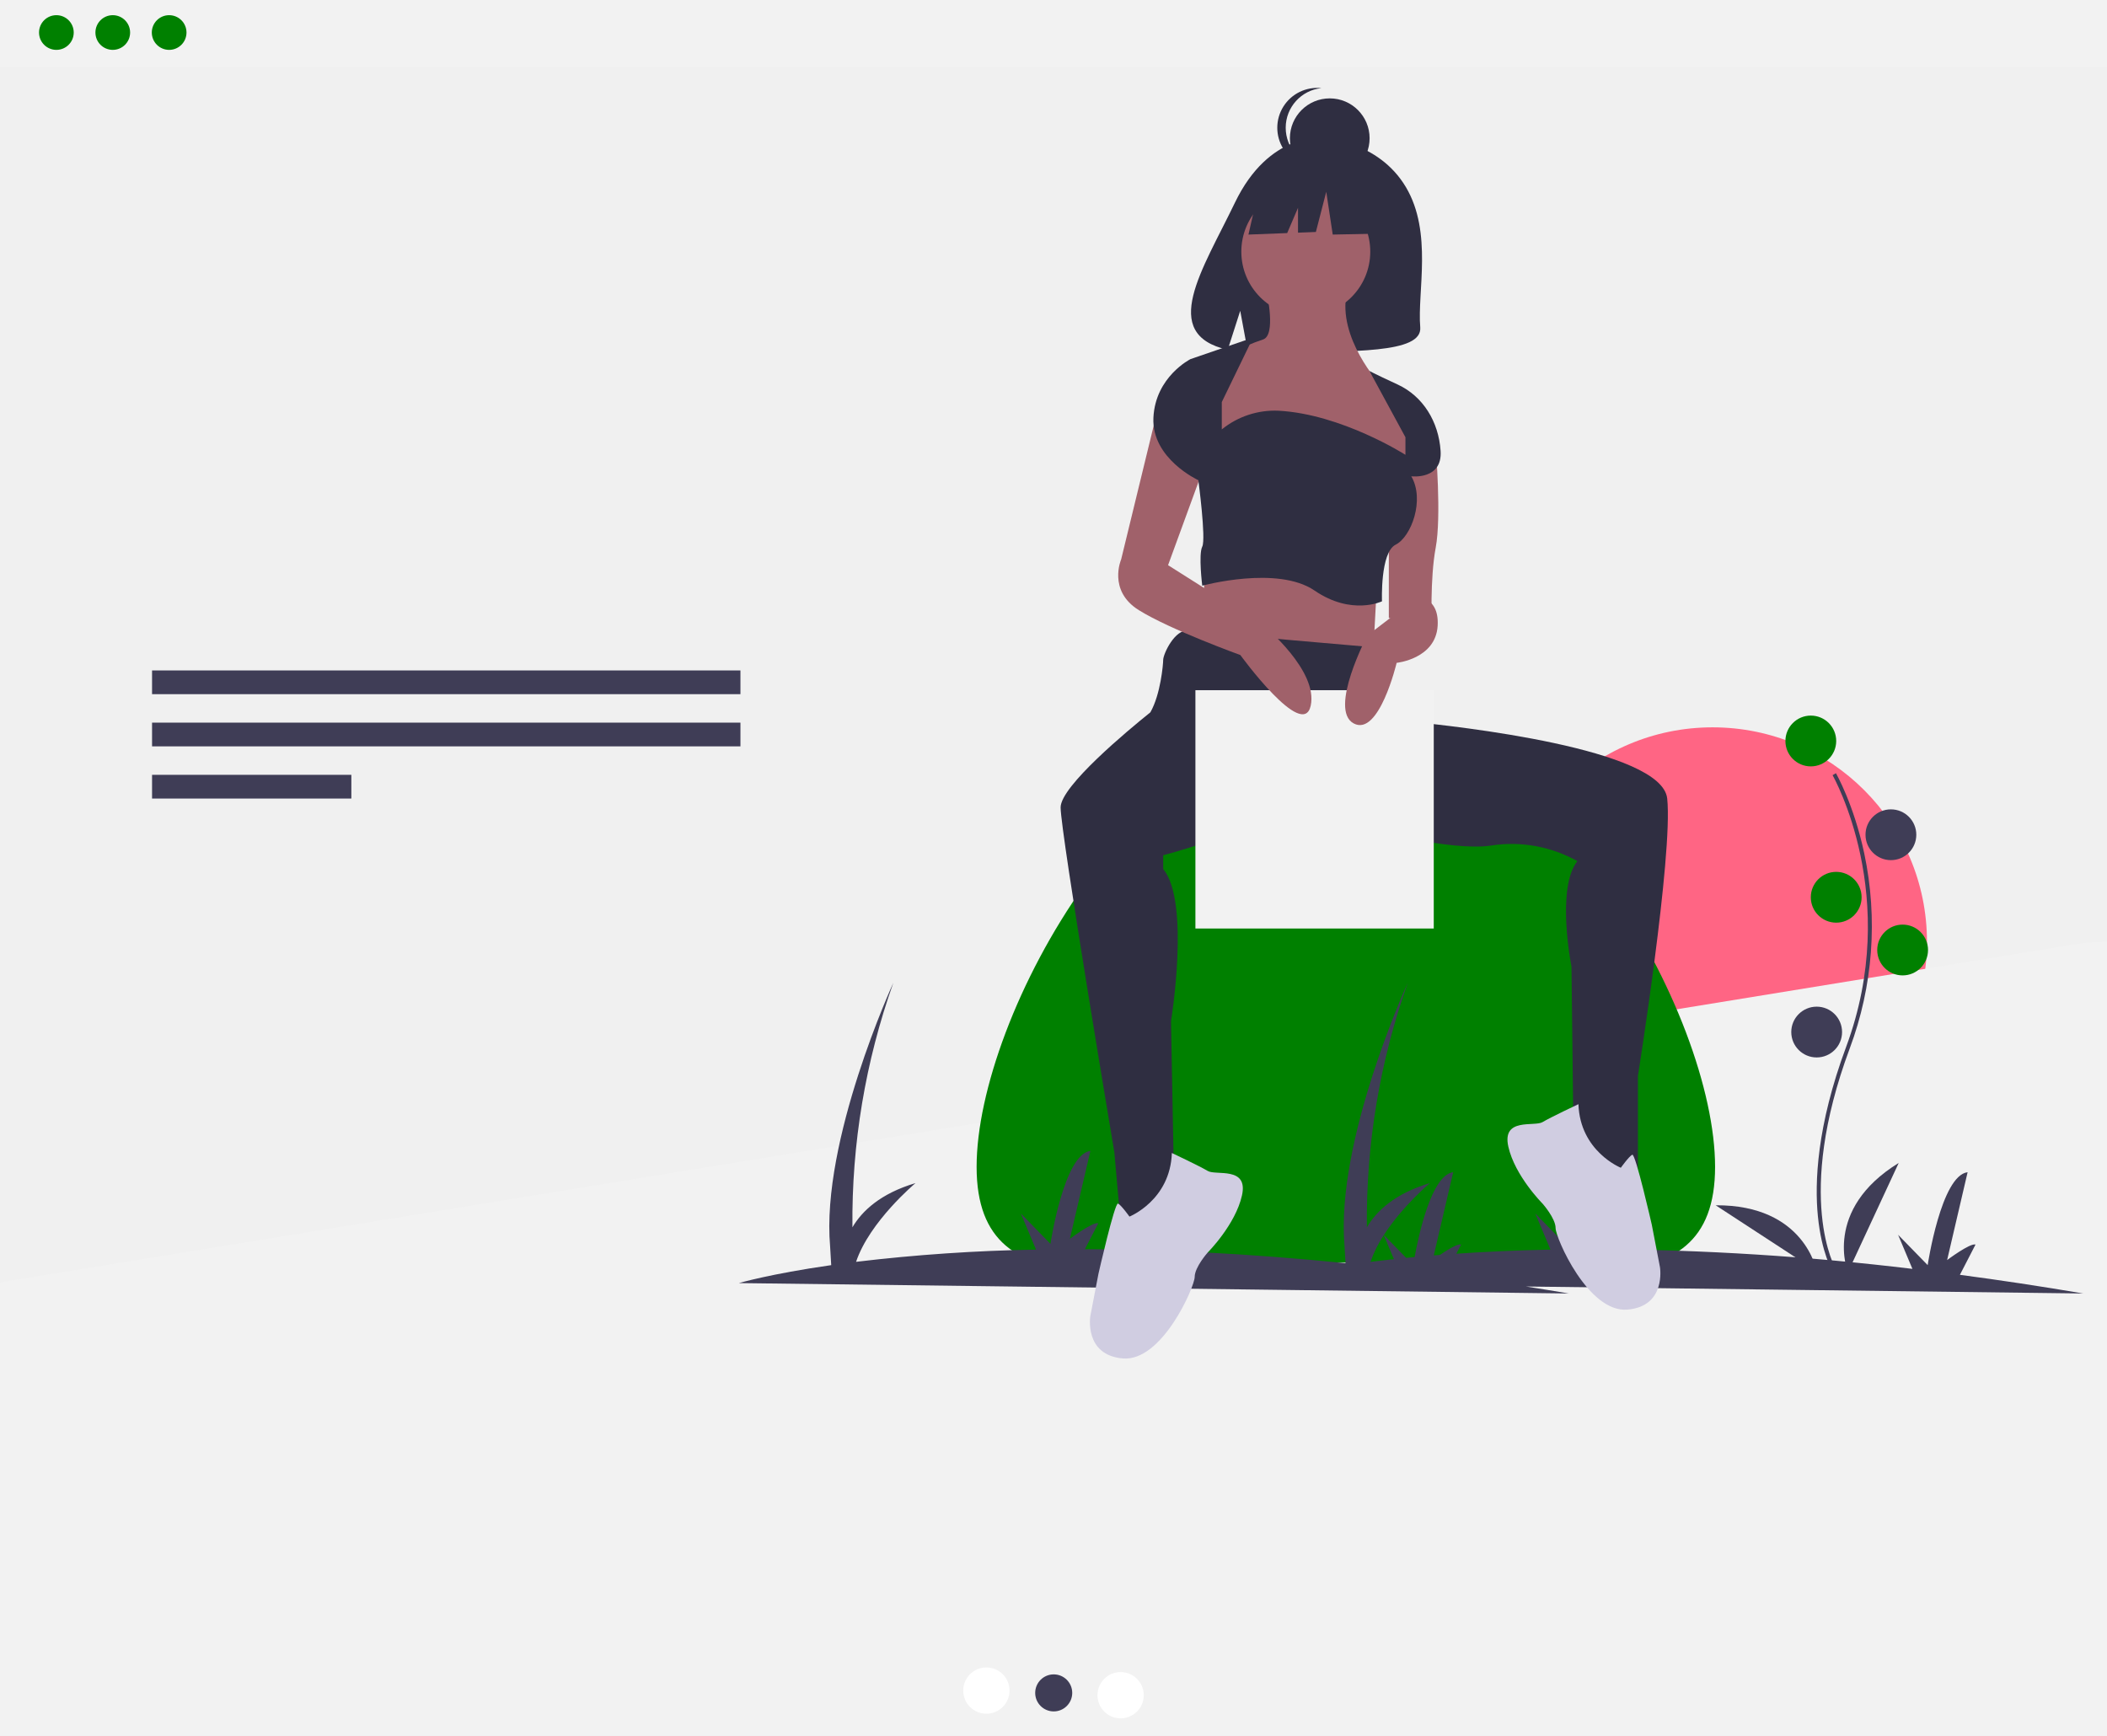
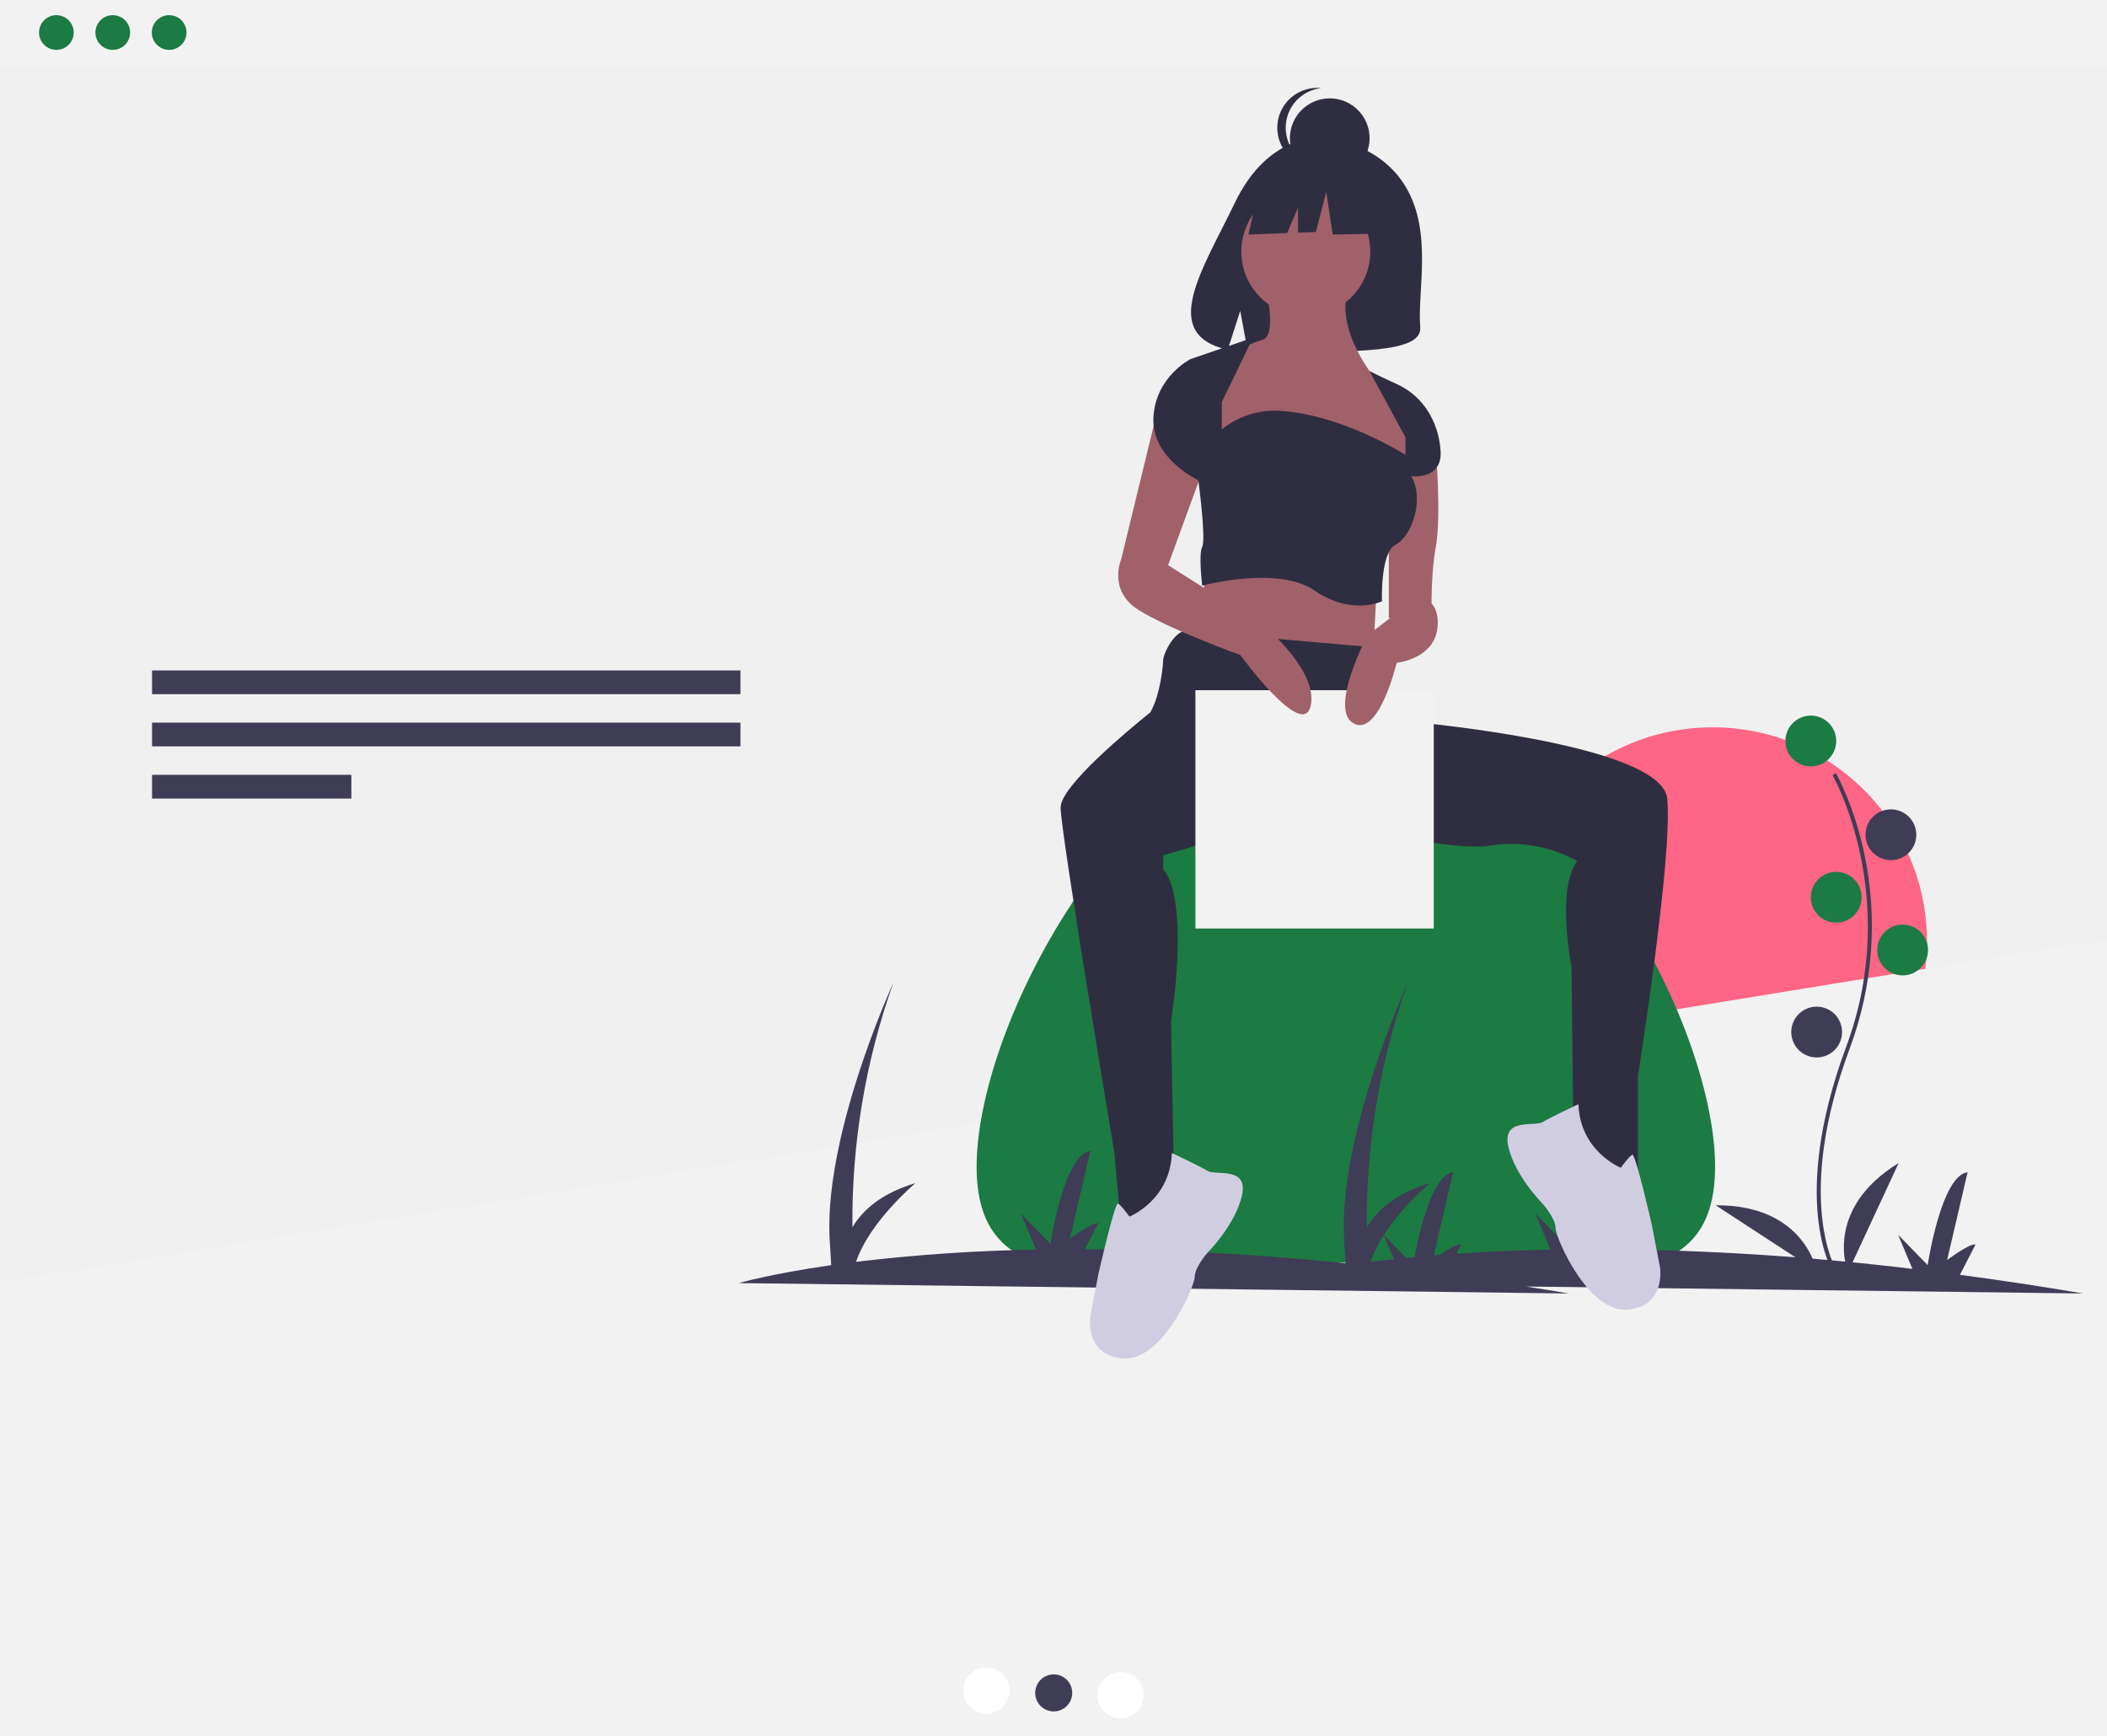
<svg xmlns="http://www.w3.org/2000/svg" id="a8771333-170f-4b31-b00f-586a01436e20" width="825.318" height="679.903" data-name="Layer 1" viewBox="0 0 825.318 679.903">
  <circle cx="670.821" cy="368.904" r="83.979" fill="#ff6584" />
  <rect width="825.318" height="26.257" x="0" fill="#f2f2f2" />
-   <circle cx="22.085" cy="12.741" r="6.795" fill="green" />
-   <circle cx="44.17" cy="12.741" r="6.795" fill="green" />
-   <circle cx="66.256" cy="12.741" r="6.795" fill="green" />
+   <circle cx="22.085" cy="12.741" r="6.795" fill="#1c7a43" />
+   <circle cx="44.17" cy="12.741" r="6.795" fill="#1c7a43" />
+   <circle cx="66.256" cy="12.741" r="6.795" fill="#1c7a43" />
  <polygon fill="#f2f2f2" points=".584 502.277 0 502.779 0 679.903 825.318 679.903 825.318 368.779 815.482 369.525 .584 502.277" />
  <rect width="230.47" height="9.293" x="59.561" y="262.641" fill="#3f3d56" />
  <rect width="230.47" height="9.293" x="59.561" y="283.086" fill="#3f3d56" />
  <rect width="78.063" height="9.293" x="59.561" y="303.531" fill="#3f3d56" />
  <circle cx="386.368" cy="662.269" r="9.066" fill="#fff" />
  <circle cx="412.659" cy="663.176" r="9.066" fill="#f2f2f2" />
  <circle cx="438.95" cy="664.082" r="9.066" fill="#fff" />
  <circle cx="412.742" cy="663.176" r="7.253" fill="#3f3d56" />
-   <path fill="green" d="M859.143,567.145c0,59.168-64.753,37.497-144.631,37.497S569.882,626.313,569.882,567.145,634.635,390.374,714.513,390.374,859.143,507.976,859.143,567.145Z" transform="translate(-187.3412 -110.0483)" />
+   <path fill="#1c7a43" d="M859.143,567.145c0,59.168-64.753,37.497-144.631,37.497S569.882,626.313,569.882,567.145,634.635,390.374,714.513,390.374,859.143,507.976,859.143,567.145Z" transform="translate(-187.3412 -110.0483)" />
  <path fill="#3f3d56" d="M1003.374,616.762q-25.128-4.257-48.332-7.312l6.115-11.857c-2.062-.716-11.122,6.074-11.122,6.074l8.025-34.417c-10.371,1.251-15.644,36.393-15.644,36.393L930.83,593.761l5.61,13.358a1069.834,1069.834,0,0,0-122.625-7.717l5.234-10.148c-2.062-.716-11.122,6.074-11.122,6.074l8.025-34.417c-10.371,1.251-15.644,36.393-15.644,36.393L788.721,585.422l5.941,14.148c-13.45.269-25.727.843-36.857,1.605l1.847-3.581c-1.308-.454-5.429,2.11-8.27,4.048-.819.064-1.62.13-2.425.196l7.599-32.587c-8.46,1.02-13.527,24.591-15.107,33.243-1.113.104-2.217.209-3.3.316l-8.742-8.964c7.323-11.363,18.043-20.331,18.043-20.331-13.734,4.085-20.939,10.93-24.703,17.311a277.197,277.197,0,0,1,16.022-95.775s-28.389,61.776-24.766,103.243l.388,6.589c-38.722-3.896-72.769-5.416-102.079-5.48l5.234-10.148c-2.062-.716-11.122,6.074-11.122,6.074l8.025-34.417c-10.371,1.251-15.644,36.393-15.644,36.393L587.217,585.422l5.941,14.148a688.819,688.819,0,0,0-70.492,4.788c5.294-15.809,23.278-30.844,23.278-30.844-13.734,4.085-20.939,10.93-24.703,17.311a277.197,277.197,0,0,1,16.022-95.775s-28.389,61.776-24.766,103.243l.433,7.363c-24.067,3.446-36.167,7.031-36.167,7.031L801.869,616.762q-8.504-1.441-16.782-2.736ZM729.378,593.887l3.955,9.418c-3.187.341-6.251.693-9.162,1.052A47.729,47.729,0,0,1,729.378,593.887Z" transform="translate(-187.3412 -110.0483)" />
  <path fill="#3f3d56" d="M905.17,608.102c-.176-.287-4.316-7.201-5.752-21.558-1.317-13.172-.47-35.374,11.044-66.345,21.814-58.672-5.027-106.011-5.301-106.483l1.324-.768c.07.12,6.996,12.189,11.087,31.409a137.025,137.025,0,0,1-5.675,76.376c-21.776,58.572-5.587,86.299-5.421,86.572Z" transform="translate(-187.3412 -110.0483)" />
-   <circle cx="709.299" cy="290.274" r="9.948" fill="green" />
+   <circle cx="709.299" cy="290.274" r="9.948" fill="#1c7a43" />
  <circle cx="740.674" cy="327.005" r="9.948" fill="#3f3d56" />
-   <circle cx="719.247" cy="351.493" r="9.948" fill="green" />
-   <circle cx="745.265" cy="372.155" r="9.948" fill="green" />
+   <circle cx="719.247" cy="351.493" r="9.948" fill="#1c7a43" />
+   <circle cx="745.265" cy="372.155" r="9.948" fill="#1c7a43" />
  <circle cx="711.594" cy="404.295" r="9.948" fill="#3f3d56" />
  <path fill="#3f3d56" d="M911.179,608.468s-9.948-24.488,19.896-42.853Z" transform="translate(-187.3412 -110.0483)" />
  <path fill="#3f3d56" d="M898.945,608.023s-4.527-26.041-39.569-25.817Z" transform="translate(-187.3412 -110.0483)" />
  <path fill="#2f2e41" d="M738.068,183.402c-10.912-18.438-32.501-19.298-32.501-19.298s-21.037-2.69-34.532,25.391c-12.579,26.174-29.939,51.446-2.795,57.574l4.903-15.26,3.036,16.396a106.204,106.204,0,0,0,11.614.198c29.069-.939,56.753.275,55.861-10.157C742.469,224.381,748.568,201.144,738.068,183.402Z" transform="translate(-187.3412 -110.0483)" />
  <polygon fill="#a0616a" points="472.074 222.167 469.778 263.49 537.12 270.378 539.415 227.524 516.458 212.985 472.074 222.167" />
  <path fill="#2f2e41" d="M840.395,422.897c-2.019-19.522-82.192-28.383-101.46-30.233l-7.204-4.203-2.296-24.488s-71.167-6.122-76.524-6.887-9.948,9.183-9.948,11.479c0,1.659-1.001,13.508-5.022,20.53-8.682,6.977-35.153,28.929-35.153,37.246,0,9.948,21.044,135.065,21.044,135.065l2.296,26.018,21.427,3.826-1.53-81.116s7.652-46.68-3.061-59.689v-5.357s31.423-8.187,42.497-17.1c3.209-.69,12.227-2.388,17.207-.911.683.402,1.471.815,2.346,1.235a3.578,3.578,0,0,1,.317.323s.031-.048.086-.132c14.326,6.706,51.077,15.164,66.107,12.759a52.6,52.6,0,0,1,33.671,6.122c-8.418,10.713-2.296,41.323-2.296,41.323l.765,65.811,10.713,13.009h14.54V531.561S842.69,445.089,840.395,422.897Z" transform="translate(-187.3412 -110.0483)" />
  <circle cx="511.484" cy="98.581" r="25.253" fill="#a0616a" />
  <path fill="#a0616a" d="M683.52,224.699s3.826,16.835-1.53,18.366a72.421,72.421,0,0,0-12.244,5.357L663.624,268.318v19.896l74.228,8.418,2.296-6.887v-9.948l-8.418-15.305-3.826-3.826s-16.835-18.366-13.009-35.966Z" transform="translate(-187.3412 -110.0483)" />
  <path fill="#a0616a" d="M749.714,285.536s2.296,26.783,0,39.027-1.53,30.61-1.53,30.61l-16.835-3.061v-41.323l3.826-22.192Z" transform="translate(-187.3412 -110.0483)" />
  <circle cx="520.868" cy="54.15" r="15.61" fill="#2f2e41" />
  <path fill="#2f2e41" d="M690.956,160.09A15.611,15.611,0,0,1,704.923,144.568a15.61,15.61,0,1,0,0,31.044A15.611,15.611,0,0,1,690.956,160.09Z" transform="translate(-187.3412 -110.0483)" />
  <polygon fill="#2f2e41" points="545.903 71.577 524.574 60.404 495.12 64.975 489.026 91.89 504.195 91.306 508.433 81.418 508.433 91.143 515.433 90.874 519.496 75.131 522.035 91.89 546.918 91.382 545.903 71.577" />
  <rect width="93.359" height="93.359" x="468.248" y="270.378" fill="#f2f2f2" />
  <path fill="#a0616a" d="M640.284,272.527l-13.774,56.628s-5.357,12.244,6.887,19.896,39.793,17.601,39.793,17.601,24.488,33.671,27.549,19.896-18.366-31.375-18.366-31.375l-37.497-23.722,14.54-39.793Z" transform="translate(-187.3412 -110.0483)" />
  <path fill="#a0616a" d="M739.765,343.694s11.479-1.53,10.713,11.479-16.07,14.54-16.07,14.54-6.887,29.079-16.835,23.722,5.357-34.436,5.357-34.436l13.009-9.948Z" transform="translate(-187.3412 -110.0483)" />
  <path fill="#2f2e41" d="M665.92,267.553l12.244-25.253-24.488,8.418s-13.774,6.887-14.54,22.957,17.601,24.488,17.601,24.488,3.061,22.957,1.53,26.018,0,15.305,0,15.305,29.462-8.035,44.001,1.913,26.401,4.209,26.401,4.209-.765-19.131,5.357-22.192,11.479-17.601,6.122-26.783c0,0,12.244,1.53,11.479-9.948s-6.887-21.427-16.835-26.018-11.048-5.325-11.048-5.325l14.109,25.987v6.887s-24.977-15.943-49.688-17.271a32.914,32.914,0,0,0-22.245,7.323l-0.0 0Z" transform="translate(-187.3412 -110.0483)" />
  <path fill="#d0cde1" d="M646.363,561.726s10.859,5.11,14.053,7.026,15.969-1.916,13.414,9.581S660.416,600.69,660.416,600.69s-5.11,5.749-5.11,9.581-12.775,33.215-28.105,31.938-12.775-16.608-12.775-16.608l3.194-16.608s6.388-28.105,7.665-27.466,4.471,5.11,4.471,5.11S645.725,580.249,646.363,561.726Z" transform="translate(-187.3412 -110.0483)" />
  <path fill="#d0cde1" d="M805.619,542.595s-10.859,5.11-14.053,7.026-15.969-1.916-13.414,9.581,13.414,22.356,13.414,22.356,5.11,5.749,5.11,9.581,12.775,33.215,28.105,31.938,12.775-16.608,12.775-16.608l-3.194-16.608s-6.388-28.105-7.665-27.466-4.471,5.11-4.471,5.11S806.258,561.118,805.619,542.595Z" transform="translate(-187.3412 -110.0483)" />
</svg>
